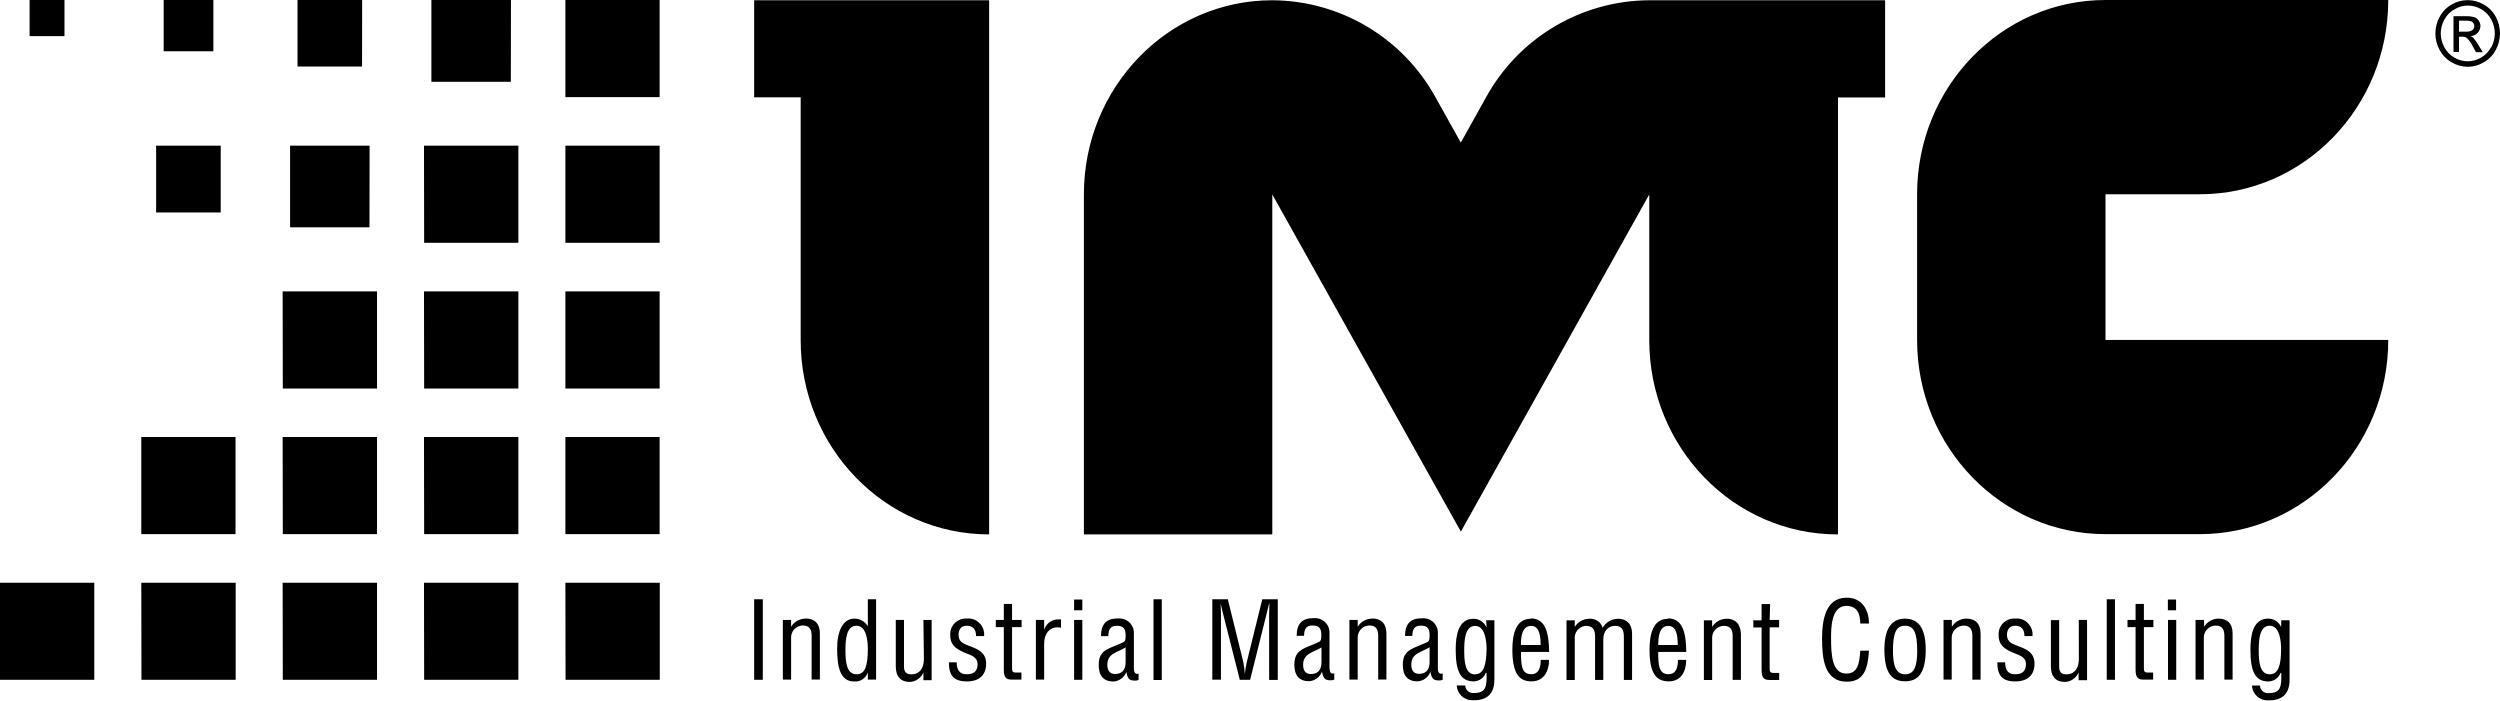
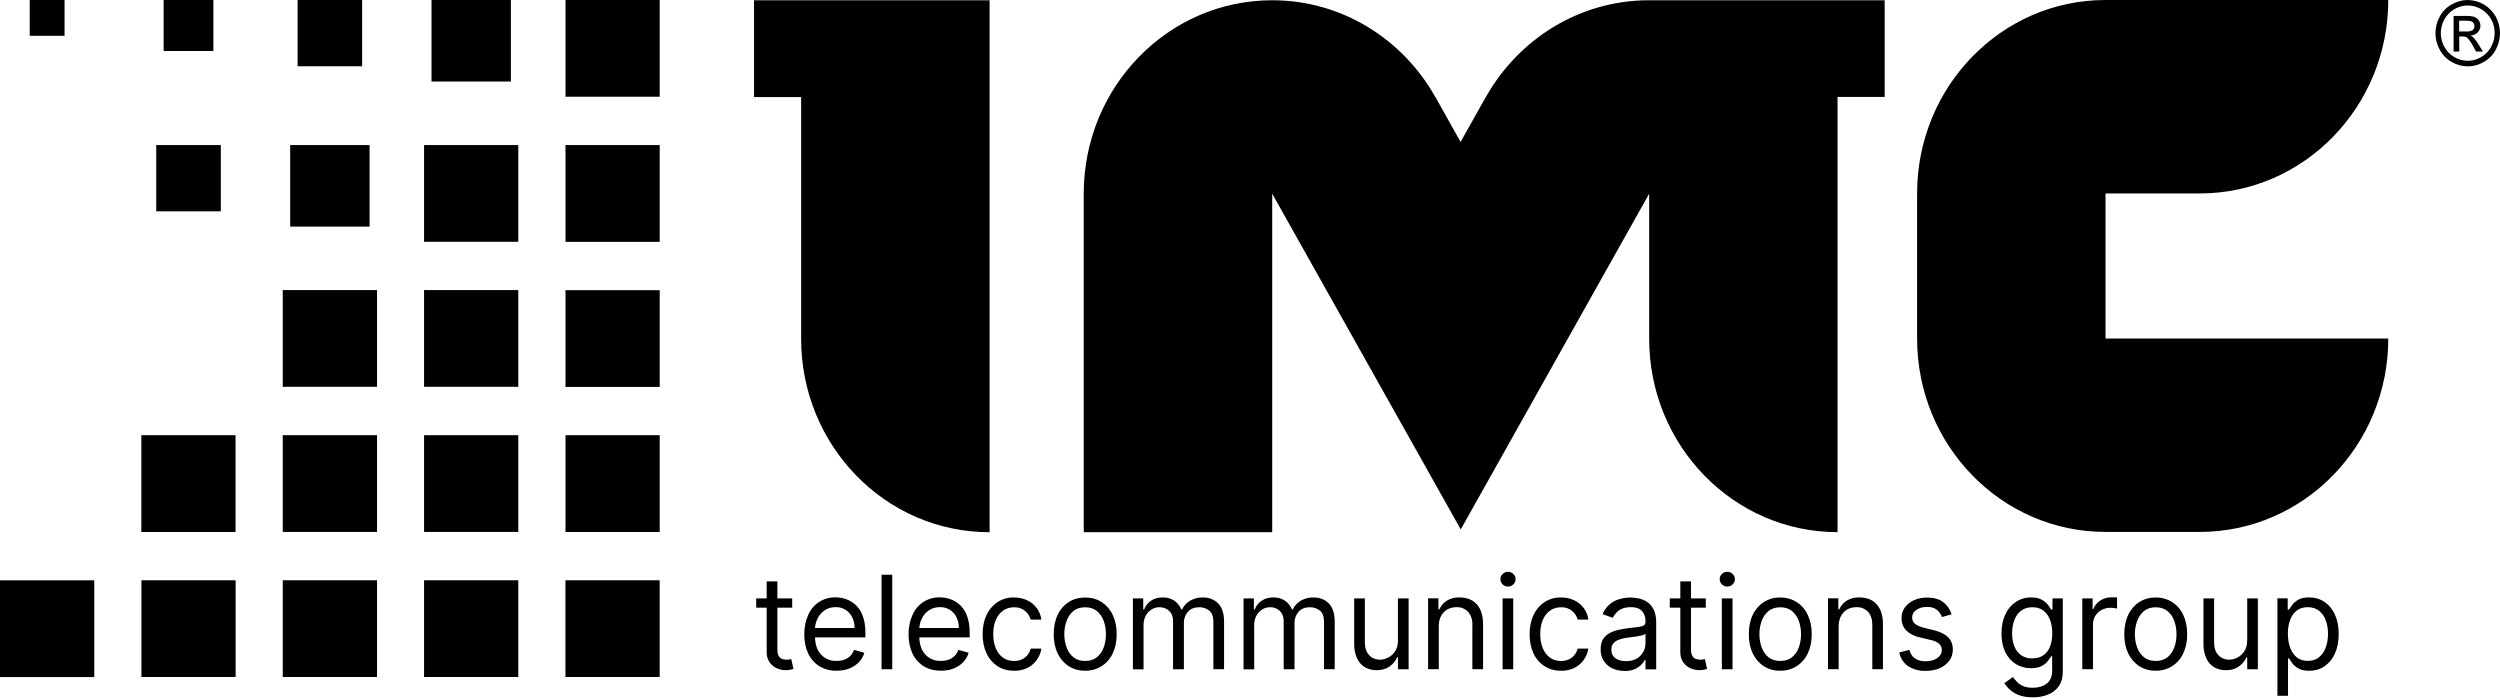
- <svg xmlns="http://www.w3.org/2000/svg" viewBox="0 0 483.91 135.59">
-   <path d="M195.9 116.9h-1.6v3.1h-1.55v1.39h1.55v8.27c0 1.75.7 1.89 1.66 1.89h1.75v-1.37h-1.08c-.65 0-.73-.25-.73-.92v-7.87h1.85V120h-1.85Zm-86.46-98.1h18.24V0h-18.24Zm0 28.2h18.24V28.2h-18.24Zm0 28.2h18.24V56.4h-18.24Zm46.46 44.54a3.28 3.28 0 0 0-2.77 1.58V120h-1.6v11.55h1.6v-8a2.32 2.32 0 0 1 2.16-2.48h.13c1.29 0 1.68.83 1.68 2v8.46h1.6v-8.91c0-2-1.12-2.91-2.8-2.91Zm46.21 2.18V120h-1.6v11.55h1.6v-7c0-1.86 1-3.12 2.58-3.12a3.08 3.08 0 0 1 .68.07v-1.61a3.38 3.38 0 0 0-.45 0 2.83 2.83 0 0 0-2.81 2.03Zm-92.67-18.53h18.24v-18.8h-18.24Zm69.39 24.08c0 2.39-1.27 3.06-2.38 3.06s-1.47-.53-1.47-1.53v-9h-1.59v9c0 2 1 3 2.71 3a3 3 0 0 0 2.64-1.84v1.5h1.59V120h-1.59Zm-10.85-6.24a3 3 0 0 0-2.58-1.49c-2.27 0-3.36 2.45-3.36 5.8s.5 6.37 3.27 6.37a2.54 2.54 0 0 0 2.67-1.78v1.42h1.6V116h-1.6Zm-2.18 9.29c-2 0-2.15-2.52-2.15-4.73 0-2 .17-4.67 2.13-4.67s2.2 3 2.2 4.51c0 3.12-.49 4.89-2.15 4.89ZM145.98 18.84h9v47c0 20.77 16.33 37.6 36.48 37.6V.05h-45.48Zm0 112.75h1.67V116h-1.67Zm41.56-6.59c-1.2-.44-2-.85-2-2.11 0-1 .46-1.77 1.6-1.77s1.79.65 1.79 2h1.55a3.07 3.07 0 0 0-2.71-3.39 3.75 3.75 0 0 0-.67 0 3 3 0 0 0-3.17 2.82 2.8 2.8 0 0 0 0 .41c0 1.83 1 2.59 2.73 3.35 1.15.5 2.56.77 2.56 2.25s-.83 1.95-2.14 1.95-1.9-.81-1.9-2.3h-1.51c0 2.49.9 3.69 3.49 3.69 2.38 0 3.72-1.24 3.72-3.45s-1.68-2.84-3.34-3.45ZM27.35 103.39h18.24v-18.8H27.35ZM12.48 0H5.73v7h6.75Zm30.24 28.2h-12.5v12.93h12.5ZM-.02 131.59h18.27V112.8H-.02ZM41.3 0h-9.62v9.92h9.62Zm57.6 0H83.5v15.84h15.38ZM71.54 28.2H56.15V44h15.37ZM70.1 0H57.59v12.88h12.49Zm12 47h18.24V28.2H82.07Zm-27.36 84.59h18.24V112.8H54.71Zm27.36-28.2h18.24v-18.8H82.07Zm27.37 28.2h18.24V112.8h-18.27ZM82.1 75.2h18.24V56.4H82.07Zm-27.36 28.19h18.24v-18.8H54.71Zm27.36 28.2h18.24V112.8H82.07ZM54.74 75.2h18.24V56.4H54.71Zm-27.36 56.39h18.24V112.8H27.35Zm380.41 0h1.59V116h-1.59Zm-5.4-4.12c0 2.39-1.26 3.06-2.37 3.06s-1.44-.53-1.44-1.5v-9h-1.6V129c0 2 1 3 2.7 3a3 3 0 0 0 2.66-1.84v1.5h1.64V120h-1.6Zm17.26 4.12h1.59V120h-1.59Zm-4.67-14.69h-1.61v3.1h-1.56v1.39h1.56v8.27c0 1.75.69 1.89 1.67 1.89h1.73v-1.37h-1.06c-.65 0-.73-.25-.73-.92v-7.87h1.84V120h-1.84Zm-46.23 2.84c-2.76 0-4 2.18-4 6 0 4.74 1.6 6.13 4 6.13s4-1.39 4-6.12c0-3.83-1.19-6-4-6Zm0 10.78c-1.84 0-2.34-1.84-2.34-4.57 0-3.51.65-4.83 2.34-4.83s2.35 1.32 2.35 4.83c0 2.73-.43 4.57-2.32 4.57Zm-11.38-13.25c2.1 0 2.71 1.54 2.71 3.42h1.68c0-2.79-1.44-5-4.31-5-4.12 0-4.76 4.39-4.76 7.9 0 3.69.35 8.36 4.8 8.36 3.22 0 4.08-2.4 4.27-6h-1.68c-.16 2.58-.53 4.43-2.71 4.43-2.77 0-2.94-3.67-2.94-6.83 0-2 0-6.28 3-6.28Zm-149.46 14.32h1.59V120h-1.59Zm172.68-11.85a3.29 3.29 0 0 0-2.78 1.58V120h-1.61v11.55h1.58v-8a2.35 2.35 0 0 1 2.2-2.45h.11c1.31 0 1.69.83 1.69 2v8.46h1.59v-8.91c0-2-1.09-2.91-2.76-2.91ZM425.8 37.6c20.18 0 36.48-16.84 36.48-37.6h-54.73c-20.14 0-36.47 16.83-36.47 37.6v28.2c0 20.77 16.33 37.59 36.47 37.59h18.25c20.14 0 36.48-16.82 36.48-37.59h-54.73V37.6Zm-6.18 80.53h1.59v-2.08h-1.59ZM483.08 3.24a5.89 5.89 0 0 0-2.34-2.38 6.11 6.11 0 0 0-6.16 0 6 6 0 0 0-2.34 2.38 6.69 6.69 0 0 0-.84 3.24 6.53 6.53 0 0 0 .83 3.2 6 6 0 0 0 2.31 2.38 6.21 6.21 0 0 0 3.12.87 6 6 0 0 0 3.11-.87 5.82 5.82 0 0 0 2.31-2.38 6.63 6.63 0 0 0 .83-3.2 6.91 6.91 0 0 0-.83-3.27Zm-.9 5.91a5 5 0 0 1-1.93 2 5.06 5.06 0 0 1-5.18 0 5 5 0 0 1-1.93-2 5.43 5.43 0 0 1-.7-2.67 5.67 5.67 0 0 1 .71-2.7 4.82 4.82 0 0 1 2-2 5 5 0 0 1 5.12 0 4.88 4.88 0 0 1 1.95 2 5.62 5.62 0 0 1 0 5.37Zm-3.43-1.84a1.62 1.62 0 0 0-.57-.31 2.07 2.07 0 0 0 1.4-.63 2 2 0 0 0 .54-1.37 1.78 1.78 0 0 0-.33-1 1.69 1.69 0 0 0-.84-.67 5.55 5.55 0 0 0-1.72-.19h-2.32v6.93h1.07V7.11h.64a1.34 1.34 0 0 1 .87.24A6 6 0 0 1 478.66 9l.59 1.1h1.32l-.82-1.36a9.23 9.23 0 0 0-1-1.41Zm-1.42-1.18h-1.35V4h1.24a3.32 3.32 0 0 1 1.09.12.86.86 0 0 1 .46.36.86.86 0 0 1 .17.56 1 1 0 0 1-.34.77 2.16 2.16 0 0 1-1.27.32Zm-47.92 113.61a3.32 3.32 0 0 0-2.78 1.58V120h-1.65v11.55h1.6v-8a2.34 2.34 0 0 1 2.2-2.46h.1c1.31 0 1.68.83 1.68 2v8.46h1.59v-8.91c.02-1.99-1.06-2.9-2.74-2.9Zm12.13 1.62a2.73 2.73 0 0 0-2.5-1.62c-3 0-3.44 3.35-3.44 6.05 0 4.18.94 6.12 3.46 6.12a2.6 2.6 0 0 0 2.38-1.66h.14v1.07c0 2.14-.65 2.84-2.43 2.84a1.51 1.51 0 0 1-1.69-1.31s0-.1 0-.15h-1.56a3 3 0 0 0 3.14 2.86h.2c2.41 0 3.94-1.15 3.94-4v-11.5h-1.6Zm-2.19 9.16c-2 0-2.14-2.52-2.14-4.73 0-2 .18-4.67 2.12-4.67s2.21 3 2.21 4.51c0 3.12-.54 4.89-2.19 4.89ZM390.48 125c-1.2-.44-2-.85-2-2.11 0-1 .47-1.77 1.6-1.77s1.78.65 1.78 2h1.55a3.07 3.07 0 0 0-2.71-3.39 3.75 3.75 0 0 0-.67 0 3 3 0 0 0-3.17 2.82 2.8 2.8 0 0 0 0 .41c0 1.83 1 2.59 2.74 3.35 1.14.5 2.55.77 2.55 2.25s-.84 1.95-2.14 1.95-1.89-.81-1.89-2.3h-1.51c0 2.49.9 3.69 3.49 3.69 2.37 0 3.71-1.24 3.71-3.45s-1.68-2.84-3.33-3.45Zm-112.16 4.5v-6.82a2.78 2.78 0 0 0-2.59-3 3.25 3.25 0 0 0-.54 0c-2.1 0-3.23 1-3.23 3.42h1.42c0-1.34.44-2 1.64-2s1.7.48 1.7 1.8c0 .58 0 1.17-.41 1.37-.18.08-1.27.58-2 .86-1.95.77-2.78 1.52-2.78 3.57s.92 3.19 2.87 3.19a2.86 2.86 0 0 0 2.48-1.87c.25 1.55.75 1.69 1.73 1.69a1.3 1.3 0 0 0 .64-.14v-1.21a2 2 0 0 1-.35.05c-.39 0-.58-.43-.58-1Zm-1.6-1.41c0 1.19-.39 2.34-2.06 2.34-1.07 0-1.48-.75-1.48-1.78 0-2.22 1.88-2.35 3.54-3.36Zm-11.15-8.35a3.28 3.28 0 0 0-2.77 1.58V120h-1.6v11.55h1.6v-8a2.32 2.32 0 0 1 2.16-2.48h.13c1.3 0 1.68.83 1.68 2v8.46h1.59v-8.91c0-2-1.11-2.91-2.79-2.91Zm-24.23 8.39a16.5 16.5 0 0 0-.38 2.32 17.87 17.87 0 0 0-.3-2.3l-3-12.16h-3v15.57h1.67v-12.75c0-.67-.06-1.19-.06-2l.45 1.91 3.26 12.87h2l3.17-12.72.51-2.08h.05c0 .59-.05 1.31-.05 2v12.82h1.67V116h-3Zm16 1.34v-6.82a2.78 2.78 0 0 0-2.59-3 3.09 3.09 0 0 0-.53 0c-2.1 0-3.23 1-3.23 3.42h1.43c0-1.34.44-2 1.63-2s1.71.48 1.71 1.8c0 .58 0 1.17-.43 1.37-.16.08-1.25.58-2 .86-1.95.77-2.79 1.52-2.79 3.57s.92 3.19 2.87 3.19a2.86 2.86 0 0 0 2.48-1.87c.26 1.55.77 1.69 1.72 1.69a1.38 1.38 0 0 0 .66-.14v-1.21a2.23 2.23 0 0 1-.36.05c-.34 0-.54-.4-.54-.94Zm-1.55-1.34c0 1.19-.41 2.34-2.06 2.34-1.08 0-1.49-.75-1.49-1.78 0-2.22 1.88-2.35 3.55-3.36Zm-47.88-10h1.59v-2.08h-1.59Zm15.37 13.49h1.6V116h-1.6Zm-3.8-2.09v-6.82a2.79 2.79 0 0 0-2.61-3 3.13 3.13 0 0 0-.53 0c-2.09 0-3.23 1-3.23 3.42h1.43c0-1.34.45-2 1.64-2s1.7.48 1.7 1.8c0 .58 0 1.17-.42 1.37-.16.08-1.25.58-2 .86-2 .77-2.79 1.52-2.79 3.57s.92 3.19 2.87 3.19a2.86 2.86 0 0 0 2.48-1.87c.26 1.55.76 1.69 1.72 1.69a1.34 1.34 0 0 0 .65-.14v-1.21a1.49 1.49 0 0 1-.36.05c-.37-.07-.55-.46-.55-1Zm-1.6-1.41c0 1.19-.4 2.34-2.06 2.34-1.06 0-1.48-.75-1.48-1.78 0-2.22 1.88-2.35 3.54-3.36Zm105-8.35c-3 0-3.59 3.15-3.59 6 0 4.66 1.36 6.12 3.72 6.12s3.38-1.9 3.38-4.16h-1.6c0 1.32-.28 2.77-1.82 2.77-1.87 0-2-1.67-2-4.31h5.43c-.06-3.11-.4-6.5-3.57-6.5Zm-1.9 5.08c0-1.53.18-3.7 1.94-3.7 1.61 0 1.83 1.95 1.83 3.7Zm21.65-7.92h-1.65v3.14h-1.6v1.39h1.6v8.27c0 1.75.7 1.89 1.67 1.89h1.74v-1.37h-1.11c-.66 0-.74-.25-.74-.92v-7.9h1.83V120h-1.83Zm-8.45 2.84a3.28 3.28 0 0 0-2.77 1.58v-1.28h-1.6v11.55h1.6v-8a2.32 2.32 0 0 1 2.16-2.48h.13c1.3 0 1.68.83 1.68 2v8.46h1.6v-8.91c-.07-2-1.16-2.94-2.84-2.94Zm21.59-16.3v-84.6h9.12V.05h-45.68a36.26 36.26 0 0 0-31.59 18.83l-4.86 8.72-4.87-8.72A36.29 36.29 0 0 0 246.27.05c-20.14 0-36.47 16.83-36.47 37.59v65.8h36.47v-65.8l36.5 65.26 36.47-65.26v28.2c0 20.77 16.31 37.6 36.46 37.6Zm-42.61 16.3a3.45 3.45 0 0 0-2.94 1.75 2.46 2.46 0 0 0-2.62-1.75 3.32 3.32 0 0 0-2.78 1.58v-1.28h-1.6v11.55h1.6v-7.82a2.35 2.35 0 0 1 2-2.65h.2c1.32 0 1.73.8 1.73 2v8.46h1.59v-7.82c0-1.8 1.09-2.65 2.28-2.65 1.37 0 1.7.87 1.7 2.17v8.3h1.59v-8.91c0-2.09-1.2-2.94-2.8-2.94Zm-25.41 1.62h-.05a2.69 2.69 0 0 0-2.48-1.62c-3 0-3.45 3.35-3.45 6 0 4.18.94 6.12 3.47 6.12a2.54 2.54 0 0 0 2.36-1.66h.15v1.07c0 2.14-.65 2.84-2.43 2.84a1.51 1.51 0 0 1-1.69-1.31s0-.1 0-.15h-1.65a3 3 0 0 0 3.14 2.86h.2c2.41 0 3.94-1.15 3.94-4v-11.48h-1.59Zm-2.19 9.16c-2 0-2.14-2.52-2.14-4.73 0-2 .18-4.67 2.12-4.67s2.21 3 2.21 4.51c-.05 3.09-.58 4.86-2.24 4.86Zm10.76-10.78c-3 0-3.58 3.15-3.58 6 0 4.66 1.36 6.12 3.7 6.12s3.4-1.9 3.4-4.16h-1.61c0 1.32-.3 2.77-1.82 2.77-1.88 0-2-1.67-2-4.31h5.45c-.07-3.11-.42-6.5-3.59-6.5Zm-1.93 5.08c0-1.53.19-3.7 2-3.7 1.58 0 1.82 1.95 1.82 3.7Z" />
+ <svg xmlns="http://www.w3.org/2000/svg" viewBox="0 0 484 135">
+   <path d="M109.48 18.73h18.24V0h-18.24v18.73Zm0 28.09h18.24V28.09h-18.24v18.73Zm0 28.09h18.24V56.18h-18.24v18.73Zm0 28.08h18.24V84.26h-18.24v18.73Zm36.5-84.2h9.12V65.6c0 20.69 16.33 37.44 36.49 37.44V.05h-45.61v18.73Zm-118.62 84.2H45.6V84.26H27.36v18.73ZM12.5 0H5.75v6.93h6.75V0Zm30.25 28.09h-12.5v12.83h12.5V28.09ZM0 131.08h18.25v-18.73H0v18.73ZM41.31 0h-9.63v9.88h9.63V0Zm57.6 0H83.54v15.78h15.37V0ZM71.55 28.09H56.18v15.78h15.37V28.09ZM70.11 0H57.62v12.83h12.49V0ZM82.1 46.81h18.24V28.08H82.1v18.73Zm-27.36 84.26h18.25v-18.73H54.74v18.73Zm27.36-28.09h18.24V84.25H82.1v18.73Zm27.37 28.09h18.24v-18.73h-18.24v18.73ZM82.1 74.89h18.24V56.16H82.1v18.73Zm-27.36 28.09h18.25V84.25H54.74v18.73Zm27.36 28.09h18.24v-18.73H82.1v18.73ZM54.74 74.89h18.25V56.16H54.74v18.73Zm-27.36 56.18h18.24v-18.73H27.38v18.73Zm398.5-93.62c20.14 0 36.49-16.77 36.49-37.45h-54.74c-20.14 0-36.48 16.76-36.48 37.45v28.09c0 20.69 16.33 37.44 36.48 37.44h18.25c20.14 0 36.49-16.76 36.49-37.44h-54.74V37.45h18.25ZM483.17 3.2a6.3 6.3 0 0 0-5.41-3.2c-1.05 0-2.08.28-3.08.83a5.93 5.93 0 0 0-2.34 2.37 6.6 6.6 0 0 0-.01 6.42 5.86 5.86 0 0 0 2.31 2.37 6.1 6.1 0 0 0 6.23 0 5.8 5.8 0 0 0 2.31-2.37c.54-1.02.82-2.09.82-3.2s-.28-2.19-.83-3.22Zm-.89 5.88a5.21 5.21 0 0 1-4.52 2.69 5.21 5.21 0 0 1-4.53-2.69 5.47 5.47 0 0 1 .01-5.34 5.2 5.2 0 0 1 4.52-2.68 5.25 5.25 0 0 1 5.2 5.36 5.6 5.6 0 0 1-.68 2.66Zm-3.43-1.82a1.8 1.8 0 0 0-.57-.36 2.08 2.08 0 0 0 1.4-.63 1.83 1.83 0 0 0-.63-3 5.44 5.44 0 0 0-1.71-.19h-2.32v6.9h1.09V7.06h.64c.38 0 .68.07.87.24.28.22.67.75 1.15 1.59l.59 1.09h1.32l-.82-1.35a8.1 8.1 0 0 0-1-1.36Zm-1.43-1.17h-1.33V4h1.25c.52 0 .89.05 1.09.13.2.07.36.2.46.36a.9.9 0 0 1 .17.55c0 .32-.11.58-.34.77-.24.2-.66.29-1.29.29h-.01Zm-121.67 96.97V18.77h9.12V.05h-45.62c-13.49 0-25.3 7.55-31.59 18.75h-.02l-4.87 8.68-4.87-8.69h-.02C271.61 7.6 259.82.05 246.3.05c-20.15 0-36.49 16.76-36.49 37.44v65.54h36.49V37.5l36.5 64.99 36.48-64.99v28.09c0 20.69 16.34 37.44 36.5 37.44l-.02.03Zm-202.38 12.79v1.79h-6.97v-1.79h6.97Zm-4.94-3.29h2.07v13.08c0 .6.08 1.04.25 1.34.17.29.4.49.66.59.27.1.56.14.87.14.23 0 .41-.01.56-.04l.35-.07.42 1.89a4.26 4.26 0 0 1-1.54.25c-.58 0-1.15-.13-1.72-.38a3.46 3.46 0 0 1-1.38-1.17 3.42 3.42 0 0 1-.54-1.98v-13.65Zm13.54 17.29a6.18 6.18 0 0 1-3.35-.88 5.85 5.85 0 0 1-2.16-2.47c-.5-1.06-.75-2.29-.75-3.7s.25-2.64.75-3.72a5.58 5.58 0 0 1 5.31-3.43c.7 0 1.39.12 2.07.36a5.23 5.23 0 0 1 3.2 3.27c.33.88.5 1.95.5 3.23v.89h-10.36v-1.82h8.26a4.6 4.6 0 0 0-.45-2.07 3.44 3.44 0 0 0-3.22-1.97c-.82 0-1.53.21-2.14.63-.6.41-1.05.95-1.37 1.61a4.82 4.82 0 0 0-.48 2.13v1.22c0 1.04.17 1.91.52 2.64a3.85 3.85 0 0 0 3.68 2.18c.54 0 1.03-.08 1.47-.23.44-.16.83-.4 1.15-.71.32-.32.57-.72.74-1.2l2 .57c-.21.69-.56 1.3-1.06 1.82s-1.11.92-1.84 1.22c-.73.29-1.55.43-2.46.43Zm10.77-18.58v18.3h-2.07v-18.3h2.07Zm9.42 18.58c-1.3 0-2.41-.29-3.35-.88a5.85 5.85 0 0 1-2.16-2.47c-.5-1.06-.75-2.29-.75-3.7s.25-2.64.75-3.72a5.58 5.58 0 0 1 5.31-3.43c.7 0 1.39.12 2.07.36a5.23 5.23 0 0 1 3.2 3.27c.33.88.5 1.95.5 3.23v.89h-10.36v-1.82h8.26a4.6 4.6 0 0 0-.45-2.07 3.44 3.44 0 0 0-3.22-1.97c-.82 0-1.53.21-2.14.63-.6.41-1.05.95-1.37 1.61a4.82 4.82 0 0 0-.48 2.13v1.22c0 1.04.18 1.91.53 2.64a3.85 3.85 0 0 0 3.68 2.18c.54 0 1.03-.08 1.47-.23.44-.16.83-.4 1.15-.71.32-.32.57-.72.74-1.2l1.99.57c-.21.69-.56 1.3-1.06 1.82s-1.11.92-1.84 1.22c-.73.29-1.55.43-2.46.43Zm14.17 0c-1.26 0-2.35-.3-3.26-.91a5.9 5.9 0 0 1-2.1-2.51c-.49-1.07-.74-2.28-.74-3.65s.25-2.62.75-3.69a6.02 6.02 0 0 1 2.12-2.51 5.58 5.58 0 0 1 3.19-.91c.94 0 1.8.18 2.56.54a4.78 4.78 0 0 1 2.76 3.75h-2.07a3.28 3.28 0 0 0-1.05-1.66 3.1 3.1 0 0 0-2.17-.73c-.8 0-1.51.21-2.12.64a4.16 4.16 0 0 0-1.41 1.8c-.33.77-.5 1.67-.5 2.71s.16 1.98.49 2.77c.33.79.8 1.4 1.4 1.83.61.43 1.32.65 2.14.65.54 0 1.02-.1 1.46-.29.44-.19.81-.46 1.11-.82.3-.36.52-.79.65-1.29h2.07a5 5 0 0 1-2.68 3.73 5.7 5.7 0 0 1-2.61.56Zm13.76 0a5.75 5.75 0 0 1-3.19-.88 6.02 6.02 0 0 1-2.14-2.47c-.51-1.06-.76-2.3-.76-3.72s.25-2.68.76-3.74a5.85 5.85 0 0 1 2.14-2.48c.92-.59 1.98-.88 3.19-.88s2.27.29 3.19.88a5.9 5.9 0 0 1 2.14 2.48c.51 1.07.77 2.31.77 3.74s-.26 2.66-.77 3.72a5.72 5.72 0 0 1-5.33 3.35Zm0-1.89c.92 0 1.68-.24 2.27-.72a4.2 4.2 0 0 0 1.32-1.9c.29-.79.43-1.64.43-2.56s-.14-1.77-.43-2.56a4.41 4.41 0 0 0-1.32-1.92c-.59-.49-1.35-.73-2.27-.73s-1.68.24-2.28.73a4.33 4.33 0 0 0-1.32 1.92 7.64 7.64 0 0 0 0 5.12 4.3 4.3 0 0 0 1.32 1.9c.6.48 1.35.72 2.28.72Zm9.24 1.61v-13.72h2v2.14h.17c.28-.73.73-1.3 1.36-1.71.62-.41 1.37-.62 2.25-.62s1.62.21 2.21.62c.59.4 1.06.97 1.39 1.71h.14c.34-.71.86-1.27 1.55-1.69a4.66 4.66 0 0 1 2.48-.63c1.2 0 2.18.38 2.95 1.15.76.76 1.15 1.95 1.15 3.56v9.18h-2.07v-9.18c0-1.01-.27-1.74-.81-2.17a3 3 0 0 0-1.92-.65c-.95 0-1.68.29-2.2.88a3.17 3.17 0 0 0-.78 2.2v8.93h-2.1v-9.4c0-.78-.25-1.41-.74-1.89a2.64 2.64 0 0 0-1.92-.72c-.54 0-1.04.15-1.51.44-.46.29-.83.7-1.12 1.22-.28.51-.42 1.1-.42 1.78v8.58h-2.07Zm21.42 0v-13.72h2v2.14h.17c.28-.73.73-1.3 1.36-1.71.62-.41 1.37-.62 2.25-.62s1.62.21 2.21.62c.6.4 1.06.97 1.39 1.71h.14c.34-.71.86-1.27 1.55-1.69a4.66 4.66 0 0 1 2.48-.63c1.2 0 2.18.38 2.95 1.15.76.76 1.15 1.95 1.15 3.56v9.18h-2.07v-9.18c0-1.01-.27-1.74-.81-2.17s-1.18-.65-1.92-.65c-.94 0-1.68.29-2.2.88a3.17 3.17 0 0 0-.78 2.2v8.93h-2.1v-9.4c0-.78-.25-1.41-.74-1.89a2.64 2.64 0 0 0-1.92-.72c-.54 0-1.04.15-1.51.44-.46.29-.83.7-1.12 1.22-.28.51-.42 1.1-.42 1.78v8.58h-2.07Zm29.89-5.61v-8.11h2.07v13.72h-2.07v-2.32h-.14c-.32.7-.8 1.29-1.47 1.78-.67.48-1.51.72-2.52.72-.84 0-1.59-.19-2.24-.56a3.87 3.87 0 0 1-1.54-1.72 6.7 6.7 0 0 1-.56-2.9v-8.72h2.07v8.58c0 1 .27 1.8.82 2.39.55.6 1.26.89 2.12.89.51 0 1.04-.13 1.57-.4.54-.27.99-.68 1.35-1.23.37-.55.55-1.26.55-2.12Zm7.91-2.65v8.25h-2.07v-13.72h2v2.14h.17c.32-.7.79-1.26 1.44-1.68a4.37 4.37 0 0 1 2.48-.64c.91 0 1.71.19 2.39.57.68.38 1.21.95 1.59 1.72.38.76.57 1.73.57 2.89v8.72h-2.07v-8.58a3.6 3.6 0 0 0-.82-2.52 2.88 2.88 0 0 0-2.26-.91c-.66 0-1.25.15-1.77.44-.51.29-.92.72-1.22 1.28-.3.56-.44 1.24-.44 2.04Zm12.35 8.26v-13.72h2.06v13.72h-2.06Zm1.05-16.01c-.4 0-.75-.14-1.04-.42-.29-.28-.43-.62-.43-1.01s.14-.73.43-1.01.64-.42 1.04-.42.75.14 1.03.42c.29.28.44.62.44 1.01s-.15.73-.44 1.01c-.29.28-.63.42-1.03.42Zm10.26 16.29a5.67 5.67 0 0 1-5.35-3.42c-.49-1.07-.73-2.28-.73-3.65s.25-2.62.75-3.69a6.02 6.02 0 0 1 2.12-2.51 5.58 5.58 0 0 1 3.19-.91c.95 0 1.8.18 2.56.54a4.9 4.9 0 0 1 1.86 1.5c.49.64.79 1.39.9 2.25h-2.07a3.28 3.28 0 0 0-1.05-1.66 3.1 3.1 0 0 0-2.17-.73c-.81 0-1.51.21-2.12.64a4.16 4.16 0 0 0-1.41 1.8c-.33.77-.5 1.67-.5 2.71s.16 1.98.49 2.77c.33.79.8 1.4 1.4 1.83.6.43 1.32.65 2.13.65.54 0 1.02-.1 1.46-.29.44-.19.81-.46 1.11-.82.3-.36.52-.79.65-1.29h2.07a5 5 0 0 1-2.68 3.73 5.7 5.7 0 0 1-2.61.56Zm12.26.04c-.85 0-1.62-.16-2.32-.49a3.91 3.91 0 0 1-2.26-3.73c0-.79.15-1.42.46-1.91.3-.49.71-.88 1.21-1.16a6.49 6.49 0 0 1 1.68-.63 20.2 20.2 0 0 1 1.86-.34c.82-.11 1.48-.19 1.99-.24.51-.06.89-.16 1.12-.29.24-.14.36-.38.36-.71v-.07c0-.88-.24-1.57-.71-2.05-.47-.49-1.18-.73-2.13-.73s-1.76.22-2.32.66a3.9 3.9 0 0 0-1.18 1.41l-1.96-.71a4.9 4.9 0 0 1 3.32-2.93c.7-.19 1.39-.29 2.07-.29.43 0 .93.05 1.49.16.57.1 1.11.31 1.64.63.53.32.97.81 1.32 1.46.35.65.53 1.52.53 2.61v9.04h-2.07v-1.86h-.1a4.1 4.1 0 0 1-2 1.83c-.54.24-1.21.36-1.99.36Zm.31-1.89c.82 0 1.5-.16 2.07-.49a3.4 3.4 0 0 0 1.72-2.9v-1.93c-.09.11-.28.21-.58.29-.29.08-.63.16-1.01.22l-1.11.16-.86.11c-.54.07-1.04.19-1.51.35-.46.15-.83.39-1.12.71-.28.31-.42.73-.42 1.27 0 .73.27 1.29.8 1.66.54.37 1.22.55 2.04.55Zm15.46-12.15v1.79h-6.97v-1.79h6.97Zm-4.93-3.29h2.07v13.08c0 .6.08 1.04.25 1.34.18.29.4.49.66.59.28.1.56.14.87.14.23 0 .41-.01.56-.04l.35-.07.42 1.89a4.26 4.26 0 0 1-1.54.25 4.2 4.2 0 0 1-1.72-.38 3.53 3.53 0 0 1-1.38-1.17 3.42 3.42 0 0 1-.54-1.98v-13.65Zm8.04 17.01v-13.72h2.07v13.72h-2.07Zm1.05-16.01a1.45 1.45 0 0 1-1.47-1.43c0-.39.14-.73.43-1.01s.64-.42 1.04-.42.75.14 1.03.42c.29.28.44.62.44 1.01s-.14.73-.44 1.01c-.28.28-.63.42-1.03.42Zm10.26 16.29a5.75 5.75 0 0 1-3.19-.88 6.02 6.02 0 0 1-2.14-2.47c-.51-1.06-.76-2.3-.76-3.72s.25-2.68.76-3.74a5.91 5.91 0 0 1 2.14-2.48 5.75 5.75 0 0 1 3.19-.88 5.71 5.71 0 0 1 5.32 3.36c.51 1.07.77 2.31.77 3.74s-.26 2.66-.77 3.72a5.71 5.71 0 0 1-5.32 3.35Zm0-1.89c.92 0 1.68-.24 2.27-.72a4.27 4.27 0 0 0 1.32-1.9c.29-.79.43-1.64.43-2.56s-.14-1.77-.43-2.56a4.33 4.33 0 0 0-1.32-1.92c-.6-.49-1.35-.73-2.27-.73s-1.68.24-2.28.73a4.41 4.41 0 0 0-1.32 1.92 7.64 7.64 0 0 0 0 5.12 4.3 4.3 0 0 0 1.32 1.9c.6.48 1.36.72 2.28.72Zm11.3-6.65v8.25h-2.06v-13.72h2v2.14h.17c.31-.7.79-1.26 1.43-1.68a4.38 4.38 0 0 1 2.49-.64c.91 0 1.71.19 2.39.57.68.38 1.21.95 1.59 1.72.38.76.57 1.73.57 2.89v8.72h-2.06v-8.58c0-1.08-.28-1.92-.82-2.52a2.88 2.88 0 0 0-2.26-.91c-.66 0-1.25.15-1.77.44-.52.29-.92.72-1.22 1.28-.3.56-.45 1.24-.45 2.04Zm21.87-2.39-1.86.54a3.54 3.54 0 0 0-.52-.92c-.22-.3-.53-.55-.91-.75s-.88-.29-1.48-.29c-.82 0-1.51.19-2.06.58-.54.38-.81.87-.81 1.46 0 .52.19.94.56 1.24.37.3.96.56 1.75.76l2 .5c1.2.3 2.1.75 2.69 1.37.59.61.88 1.39.88 2.35 0 .79-.22 1.49-.66 2.11a4.46 4.46 0 0 1-1.84 1.47c-.79.36-1.7.54-2.75.54a5.9 5.9 0 0 1-3.4-.91 4.04 4.04 0 0 1-1.71-2.66l1.96-.5c.18.74.54 1.29 1.06 1.66a3.5 3.5 0 0 0 2.06.55c.96 0 1.72-.21 2.29-.63.57-.42.86-.93.86-1.52 0-.48-.16-.88-.49-1.2a3.1 3.1 0 0 0-1.5-.73l-2.24-.54a5.36 5.36 0 0 1-2.71-1.38 3.4 3.4 0 0 1-.86-2.37c0-.77.21-1.46.64-2.05a4.32 4.32 0 0 1 1.76-1.4 6.06 6.06 0 0 1 2.54-.51c1.33 0 2.38.3 3.13.89.76.6 1.31 1.38 1.63 2.36ZM393.54 135c-1 0-1.86-.13-2.57-.39a5.52 5.52 0 0 1-2.92-2.36l1.65-1.18c.18.25.42.54.71.86.28.33.68.61 1.17.85.5.24 1.16.37 1.97.37 1.08 0 1.98-.27 2.69-.8.7-.54 1.06-1.38 1.06-2.52v-2.79h-.18c-.15.25-.37.56-.65.93a3.6 3.6 0 0 1-1.19.97c-.52.28-1.21.42-2.08.42a5.44 5.44 0 0 1-2.92-.79 5.44 5.44 0 0 1-2.04-2.29c-.5-1-.75-2.22-.75-3.64s.24-2.63.73-3.67a5.73 5.73 0 0 1 2.02-2.43 5.23 5.23 0 0 1 2.99-.87c.88 0 1.57.15 2.08.45.52.29.91.63 1.19 1 .28.37.49.67.65.91h.21v-2.18h2v14.12c0 1.18-.26 2.14-.79 2.88a4.49 4.49 0 0 1-2.1 1.63c-.88.35-1.85.53-2.92.53Zm-.07-7.54c.83 0 1.53-.19 2.1-.58a3.55 3.55 0 0 0 1.3-1.67c.3-.73.45-1.6.45-2.61s-.15-1.86-.44-2.62a3.85 3.85 0 0 0-1.3-1.78c-.57-.43-1.28-.64-2.12-.64s-1.61.23-2.19.68a4.08 4.08 0 0 0-1.3 1.82c-.28.76-.43 1.61-.43 2.54s.15 1.8.44 2.53c.3.73.73 1.3 1.31 1.72a3.7 3.7 0 0 0 2.17.62Zm9.66 2.11v-13.72h2v2.07h.14a3.3 3.3 0 0 1 1.33-1.65 3.88 3.88 0 0 1 2.17-.63h.57c.23 0 .4.01.52.03v2.14l-.48-.08c-.24-.04-.5-.06-.78-.06a3.6 3.6 0 0 0-1.75.42 3.13 3.13 0 0 0-1.65 2.79v8.68h-2.07Zm14.22.28a5.75 5.75 0 0 1-3.19-.88 6.02 6.02 0 0 1-2.14-2.47c-.51-1.06-.76-2.3-.76-3.72s.25-2.68.76-3.74a5.91 5.91 0 0 1 2.14-2.48 5.75 5.75 0 0 1 3.19-.88 5.71 5.71 0 0 1 5.32 3.36c.51 1.07.77 2.31.77 3.74s-.26 2.66-.77 3.72a5.71 5.71 0 0 1-5.32 3.35Zm0-1.89c.92 0 1.68-.24 2.27-.72a4.27 4.27 0 0 0 1.32-1.9c.29-.79.43-1.64.43-2.56s-.14-1.77-.43-2.56a4.33 4.33 0 0 0-1.32-1.92c-.6-.49-1.35-.73-2.27-.73s-1.68.24-2.28.73a4.41 4.41 0 0 0-1.32 1.92 7.64 7.64 0 0 0 0 5.12 4.3 4.3 0 0 0 1.32 1.9c.6.48 1.36.72 2.28.72Zm17.71-4v-8.11h2.06v13.72h-2.06v-2.32h-.14a4.18 4.18 0 0 1-3.99 2.5c-.84 0-1.59-.19-2.24-.56a3.87 3.87 0 0 1-1.54-1.72 6.7 6.7 0 0 1-.56-2.9v-8.72h2.06v8.58c0 1 .27 1.8.82 2.39.55.6 1.26.89 2.12.89.51 0 1.04-.13 1.56-.4.54-.27.99-.68 1.35-1.23.37-.55.55-1.26.55-2.12Zm5.85 10.75v-18.87h1.99v2.18h.25c.15-.24.36-.54.63-.91.27-.38.66-.71 1.17-1 .51-.3 1.21-.45 2.08-.45 1.13 0 2.13.29 2.99.87.86.58 1.54 1.4 2.02 2.46.49 1.06.73 2.31.73 3.75s-.24 2.71-.73 3.78a5.82 5.82 0 0 1-2.01 2.47c-.86.58-1.85.87-2.97.87-.86 0-1.56-.15-2.07-.44-.52-.3-.92-.63-1.2-1.01-.28-.38-.5-.7-.65-.95h-.18v7.25h-2.06Zm2.03-12.01c0 1.04.15 1.95.45 2.74.3.79.73 1.4 1.3 1.85.57.44 1.27.66 2.1.66s1.59-.23 2.16-.7a4.27 4.27 0 0 0 1.31-1.89c.3-.8.44-1.69.44-2.66s-.14-1.83-.44-2.61a4 4 0 0 0-1.3-1.85c-.58-.46-1.3-.69-2.18-.69s-1.55.22-2.12.65c-.57.43-1 1.03-1.29 1.8a7.58 7.58 0 0 0-.44 2.69Z" />
</svg>
